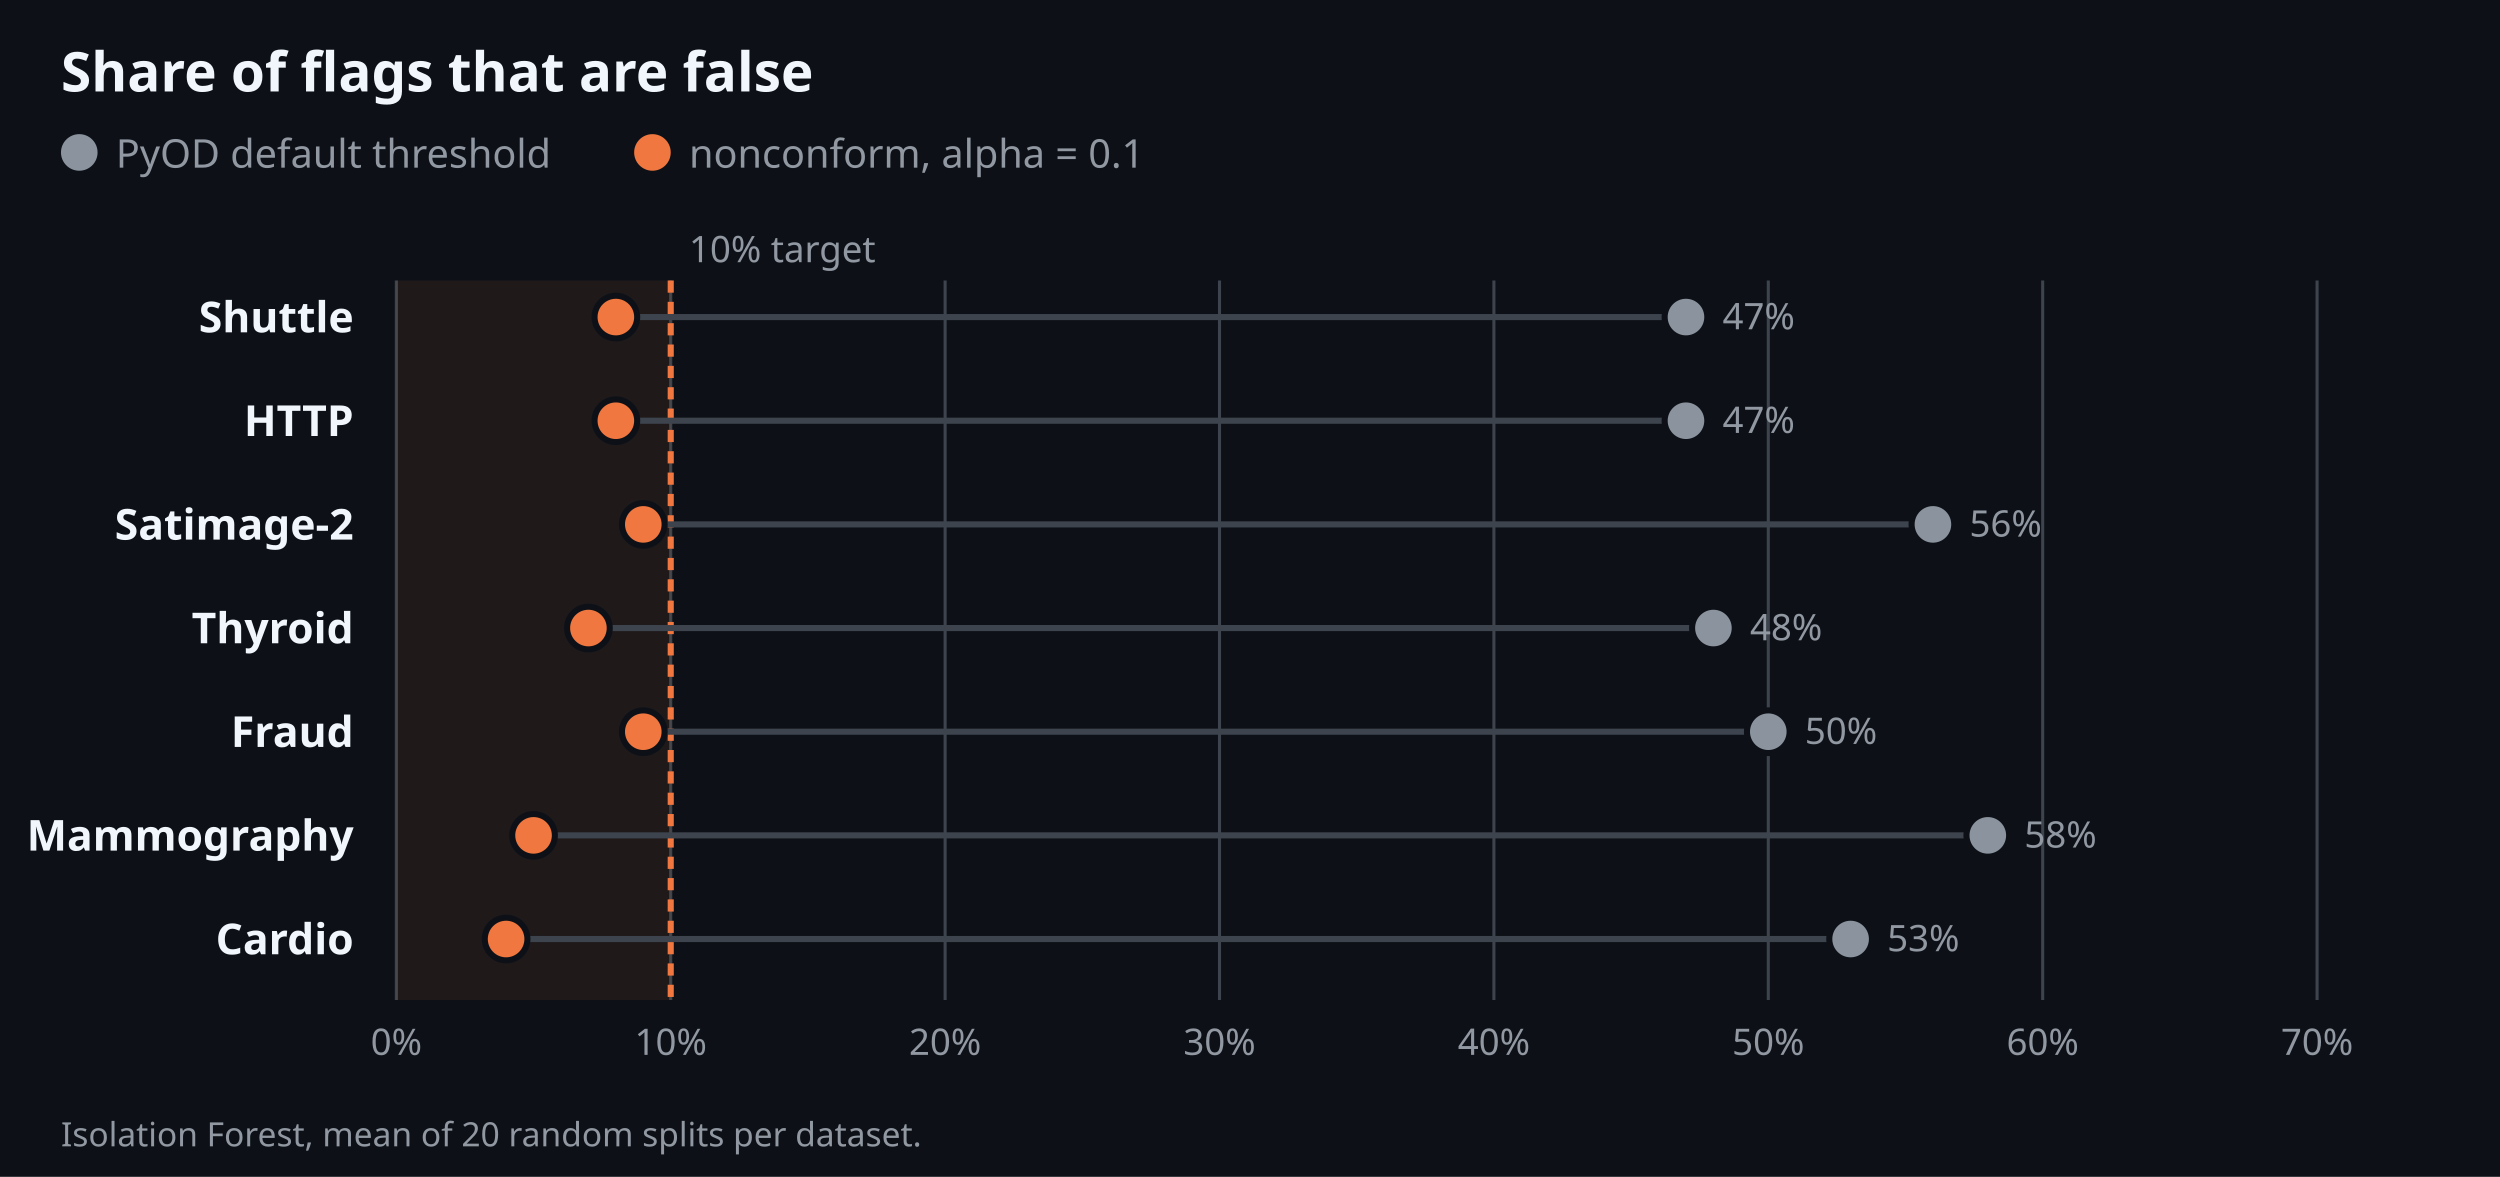
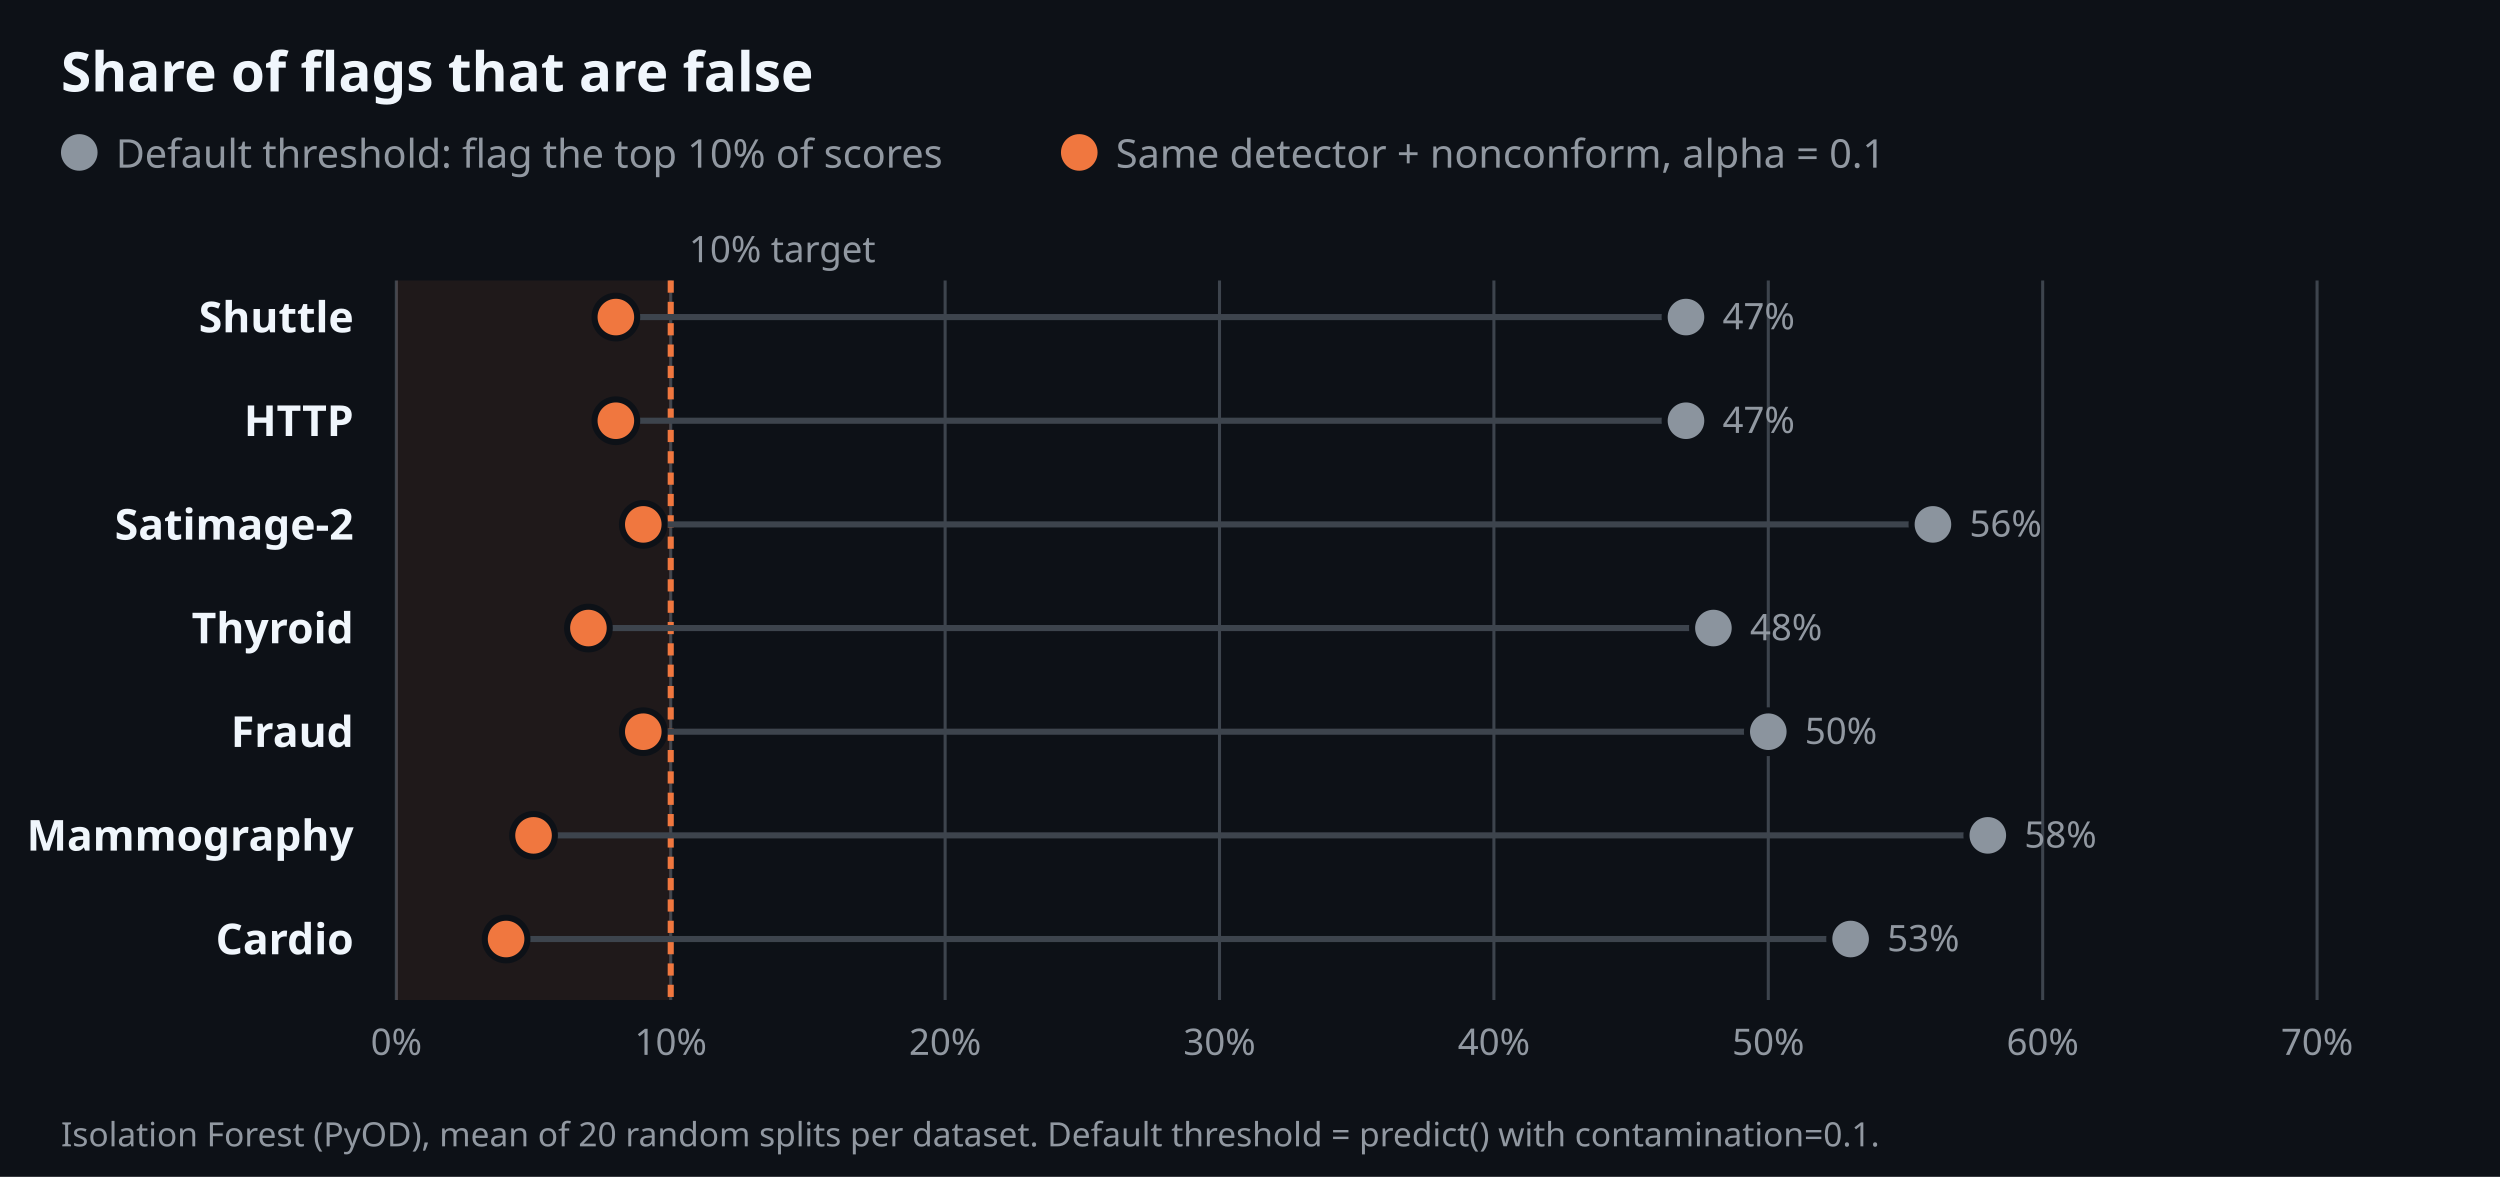
<svg xmlns="http://www.w3.org/2000/svg" viewBox="0 0 820 386" width="820" height="386" role="img" aria-label="Share of flags that are false, per dataset" font-family="-apple-system,BlinkMacSystemFont,'Segoe UI','Noto Sans',Helvetica,Arial,sans-serif">
  <rect width="820" height="386" fill="#0d1117" />
  <defs>
    <pattern id="h" width="6" height="6" patternUnits="userSpaceOnUse" patternTransform="rotate(45)">
      <rect width="6" height="6" fill="#e66767" />
      <line x1="0" y1="0" x2="0" y2="6" stroke="#0d1117" stroke-width="2" stroke-opacity=".45" />
    </pattern>
  </defs>
  <text x="20" y="30" fill="#f0f6fc" font-size="18" text-anchor="start" font-weight="600">Share of flags that are false</text>
  <circle cx="26" cy="50" r="6" fill="#8b949e" />
-   <text x="38" y="55" fill="#9198a1" font-size="13" text-anchor="start" font-weight="400">PyOD default threshold</text>
-   <circle cx="214" cy="50" r="6" fill="#f0773f" />
-   <text x="226" y="55" fill="#9198a1" font-size="13" text-anchor="start" font-weight="400">nonconform, alpha = 0.1</text>
+   <text x="38" y="55" fill="#9198a1" font-size="13" text-anchor="start" font-weight="400">Default threshold: flag the top 10% of scores</text>
+   <circle cx="354" cy="50" r="6" fill="#f0773f" />
+   <text x="366" y="55" fill="#9198a1" font-size="13" text-anchor="start" font-weight="400">Same detector + nonconform, alpha = 0.1</text>
  <line x1="130.0" y1="92" x2="130.0" y2="328" stroke="#3d444d" stroke-width="1" />
  <text x="130.0" y="346" fill="#9198a1" font-size="12" text-anchor="middle" font-weight="400">0%</text>
  <line x1="220.0" y1="92" x2="220.0" y2="328" stroke="#3d444d" stroke-width="1" />
  <text x="220.0" y="346" fill="#9198a1" font-size="12" text-anchor="middle" font-weight="400">10%</text>
  <line x1="310.0" y1="92" x2="310.0" y2="328" stroke="#3d444d" stroke-width="1" />
  <text x="310.0" y="346" fill="#9198a1" font-size="12" text-anchor="middle" font-weight="400">20%</text>
  <line x1="400.0" y1="92" x2="400.0" y2="328" stroke="#3d444d" stroke-width="1" />
  <text x="400.0" y="346" fill="#9198a1" font-size="12" text-anchor="middle" font-weight="400">30%</text>
  <line x1="490.0" y1="92" x2="490.0" y2="328" stroke="#3d444d" stroke-width="1" />
  <text x="490.0" y="346" fill="#9198a1" font-size="12" text-anchor="middle" font-weight="400">40%</text>
  <line x1="580.0" y1="92" x2="580.0" y2="328" stroke="#3d444d" stroke-width="1" />
  <text x="580.0" y="346" fill="#9198a1" font-size="12" text-anchor="middle" font-weight="400">50%</text>
  <line x1="670.0" y1="92" x2="670.0" y2="328" stroke="#3d444d" stroke-width="1" />
  <text x="670.0" y="346" fill="#9198a1" font-size="12" text-anchor="middle" font-weight="400">60%</text>
  <line x1="760.0" y1="92" x2="760.0" y2="328" stroke="#3d444d" stroke-width="1" />
  <text x="760.0" y="346" fill="#9198a1" font-size="12" text-anchor="middle" font-weight="400">70%</text>
  <rect x="130.0" y="92" width="90.0" height="236" fill="#f0773f" fill-opacity=".08" />
  <line x1="220.0" y1="92" x2="220.0" y2="328" stroke="#f0773f" stroke-width="2" stroke-dasharray="4 3" />
  <text x="226.0" y="86" fill="#9198a1" font-size="12" text-anchor="start" font-weight="400">10% target</text>
  <text x="116" y="109" fill="#f0f6fc" font-size="14" text-anchor="end" font-weight="600">Shuttle</text>
  <line x1="202.0" y1="104" x2="553.0" y2="104" stroke="#3d444d" stroke-width="2" />
  <circle cx="553.0" cy="104" r="7" fill="#8b949e" stroke="#0d1117" stroke-width="2" />
  <circle cx="202.0" cy="104" r="7" fill="#f0773f" stroke="#0d1117" stroke-width="2" />
  <text x="565.0" y="108" fill="#9198a1" font-size="12" text-anchor="start" font-weight="400">47%</text>
  <text x="116" y="143" fill="#f0f6fc" font-size="14" text-anchor="end" font-weight="600">HTTP</text>
  <line x1="202.0" y1="138" x2="553.0" y2="138" stroke="#3d444d" stroke-width="2" />
  <circle cx="553.0" cy="138" r="7" fill="#8b949e" stroke="#0d1117" stroke-width="2" />
  <circle cx="202.0" cy="138" r="7" fill="#f0773f" stroke="#0d1117" stroke-width="2" />
  <text x="565.0" y="142" fill="#9198a1" font-size="12" text-anchor="start" font-weight="400">47%</text>
  <text x="116" y="177" fill="#f0f6fc" font-size="14" text-anchor="end" font-weight="600">Satimage-2</text>
  <line x1="211.0" y1="172" x2="634.0" y2="172" stroke="#3d444d" stroke-width="2" />
  <circle cx="634.0" cy="172" r="7" fill="#8b949e" stroke="#0d1117" stroke-width="2" />
  <circle cx="211.0" cy="172" r="7" fill="#f0773f" stroke="#0d1117" stroke-width="2" />
  <text x="646.0" y="176" fill="#9198a1" font-size="12" text-anchor="start" font-weight="400">56%</text>
  <text x="116" y="211" fill="#f0f6fc" font-size="14" text-anchor="end" font-weight="600">Thyroid</text>
  <line x1="193.0" y1="206" x2="562.0" y2="206" stroke="#3d444d" stroke-width="2" />
  <circle cx="562.0" cy="206" r="7" fill="#8b949e" stroke="#0d1117" stroke-width="2" />
  <circle cx="193.0" cy="206" r="7" fill="#f0773f" stroke="#0d1117" stroke-width="2" />
  <text x="574.0" y="210" fill="#9198a1" font-size="12" text-anchor="start" font-weight="400">48%</text>
  <text x="116" y="245" fill="#f0f6fc" font-size="14" text-anchor="end" font-weight="600">Fraud</text>
  <line x1="211.0" y1="240" x2="580.0" y2="240" stroke="#3d444d" stroke-width="2" />
  <circle cx="580.0" cy="240" r="7" fill="#8b949e" stroke="#0d1117" stroke-width="2" />
  <circle cx="211.0" cy="240" r="7" fill="#f0773f" stroke="#0d1117" stroke-width="2" />
  <text x="592.0" y="244" fill="#9198a1" font-size="12" text-anchor="start" font-weight="400">50%</text>
  <text x="116" y="279" fill="#f0f6fc" font-size="14" text-anchor="end" font-weight="600">Mammography</text>
  <line x1="175.0" y1="274" x2="652.0" y2="274" stroke="#3d444d" stroke-width="2" />
  <circle cx="652.0" cy="274" r="7" fill="#8b949e" stroke="#0d1117" stroke-width="2" />
  <circle cx="175.0" cy="274" r="7" fill="#f0773f" stroke="#0d1117" stroke-width="2" />
  <text x="664.0" y="278" fill="#9198a1" font-size="12" text-anchor="start" font-weight="400">58%</text>
  <text x="116" y="313" fill="#f0f6fc" font-size="14" text-anchor="end" font-weight="600">Cardio</text>
  <line x1="166.0" y1="308" x2="607.0" y2="308" stroke="#3d444d" stroke-width="2" />
  <circle cx="607.0" cy="308" r="7" fill="#8b949e" stroke="#0d1117" stroke-width="2" />
  <circle cx="166.0" cy="308" r="7" fill="#f0773f" stroke="#0d1117" stroke-width="2" />
  <text x="619.0" y="312" fill="#9198a1" font-size="12" text-anchor="start" font-weight="400">53%</text>
-   <text x="20" y="376" fill="#9198a1" font-size="11" text-anchor="start" font-weight="400">Isolation Forest, mean of 20 random splits per dataset.</text>
+   <text x="20" y="376" fill="#9198a1" font-size="11" text-anchor="start" font-weight="400">Isolation Forest (PyOD), mean of 20 random splits per dataset. Default threshold = predict() with contamination=0.1.</text>
</svg>
